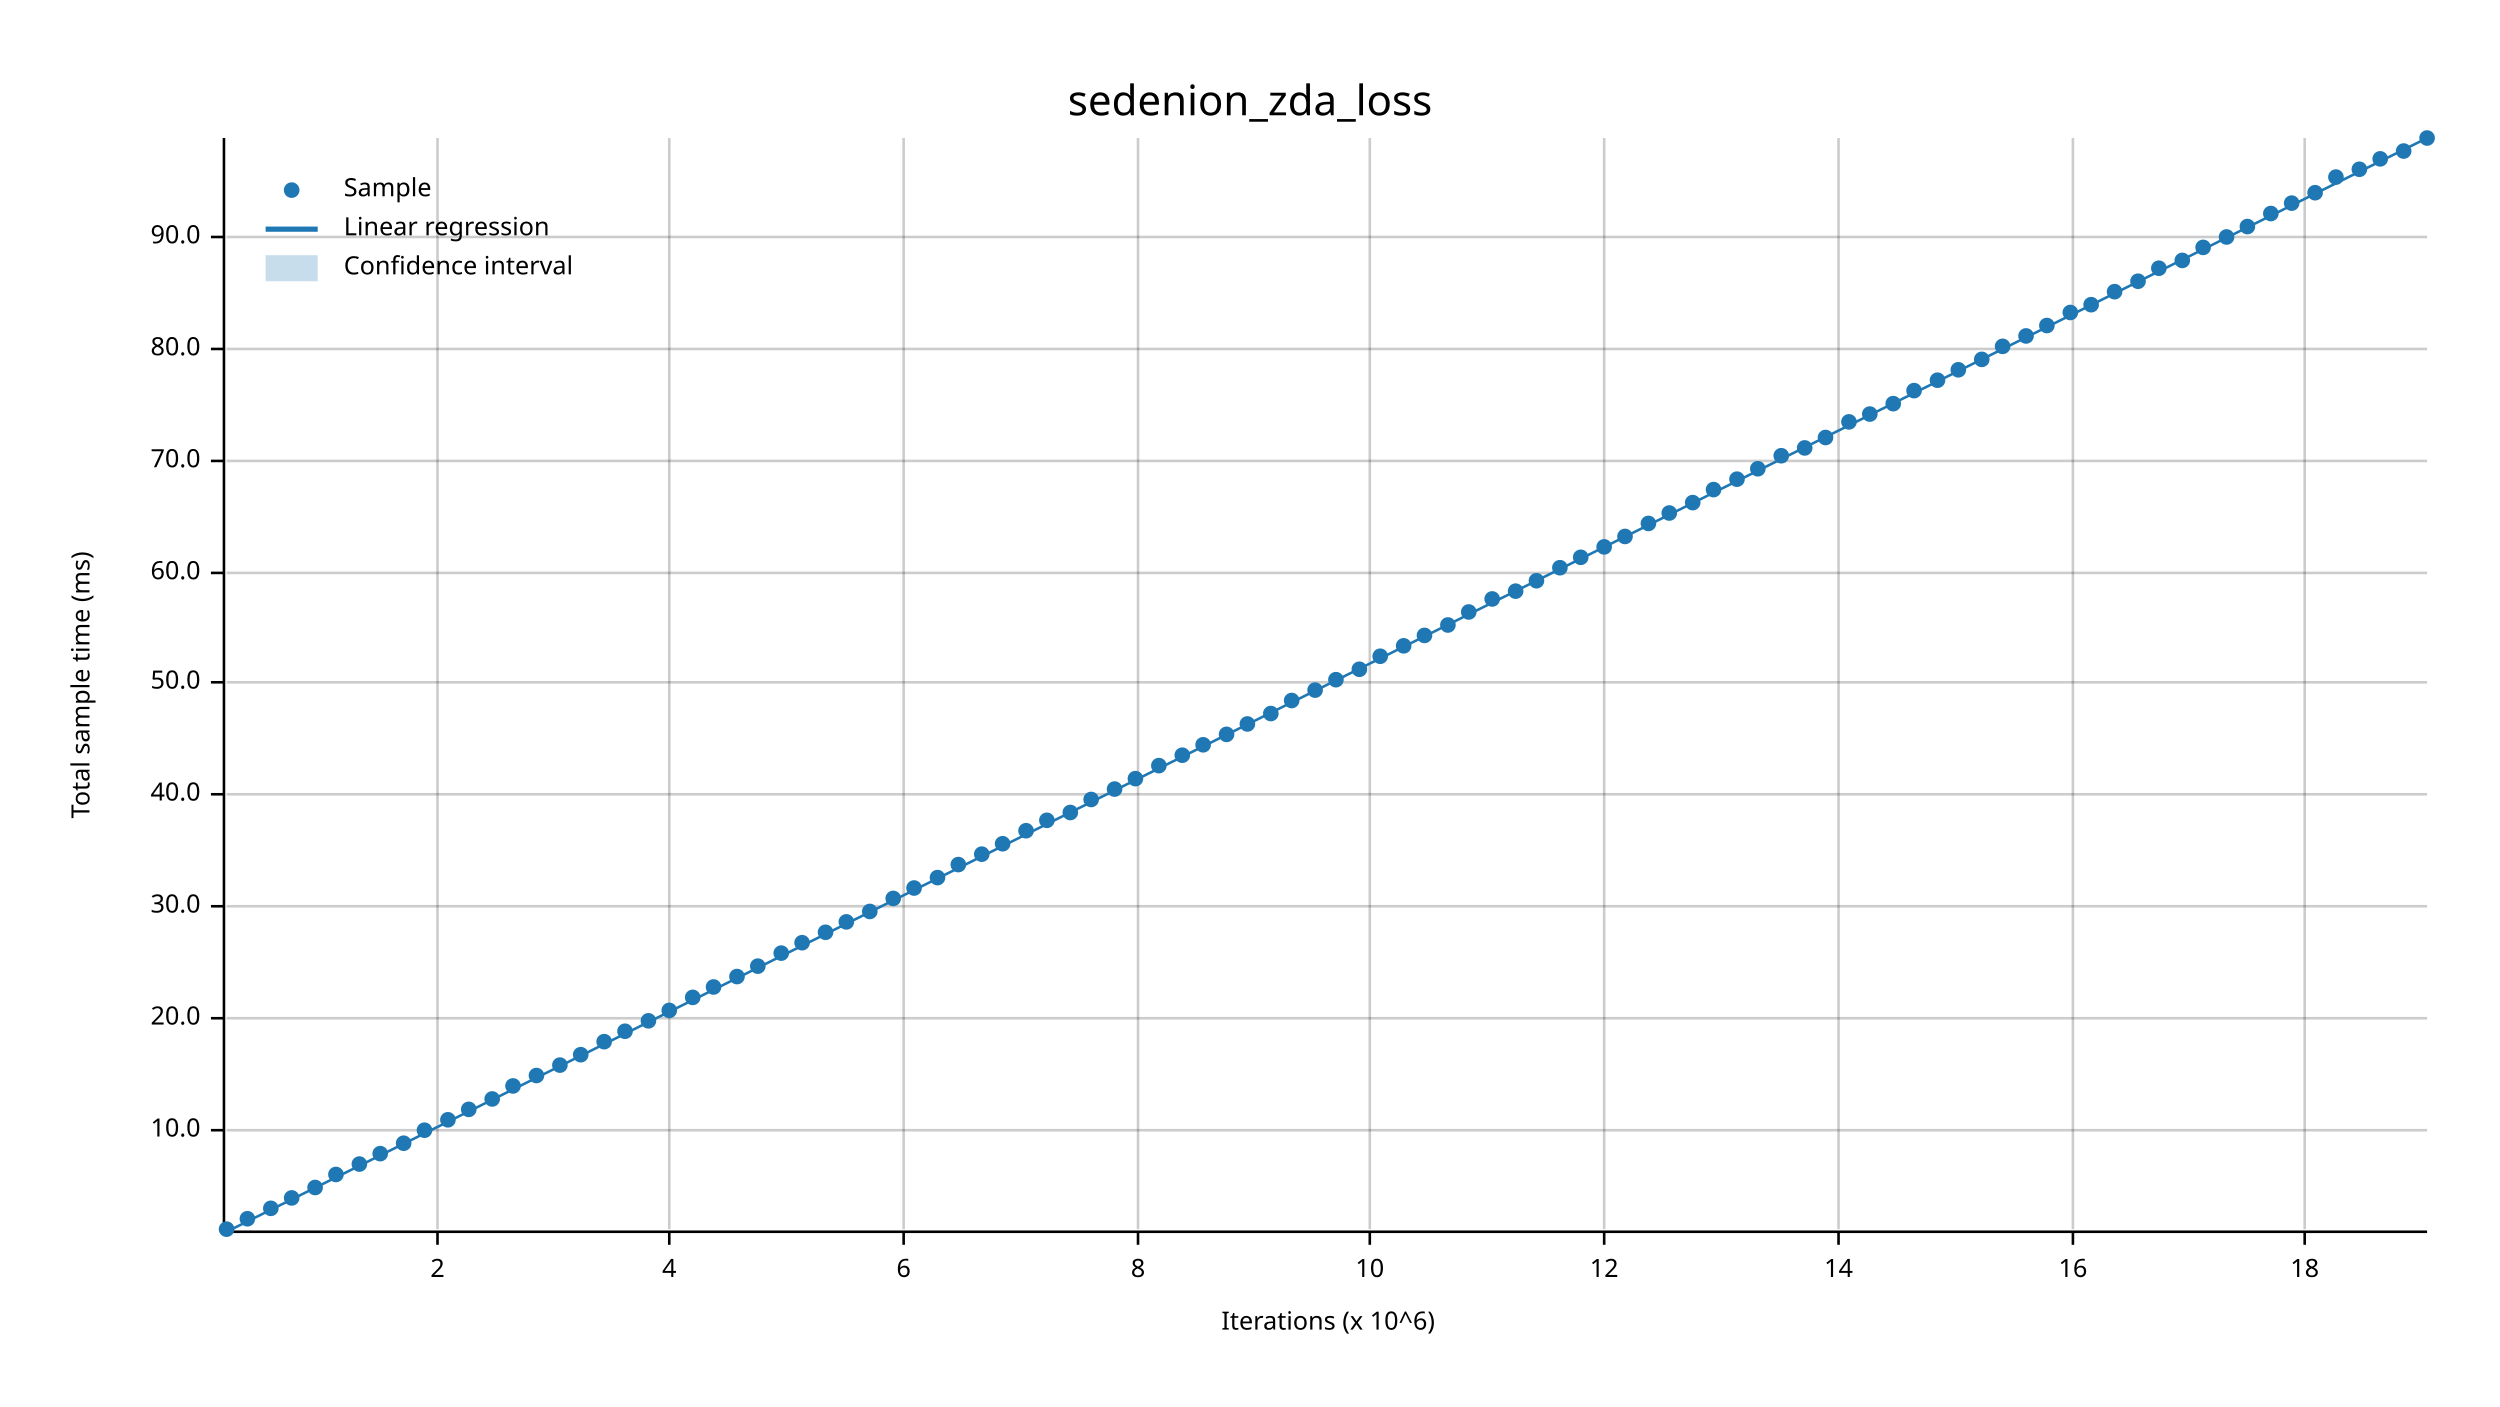
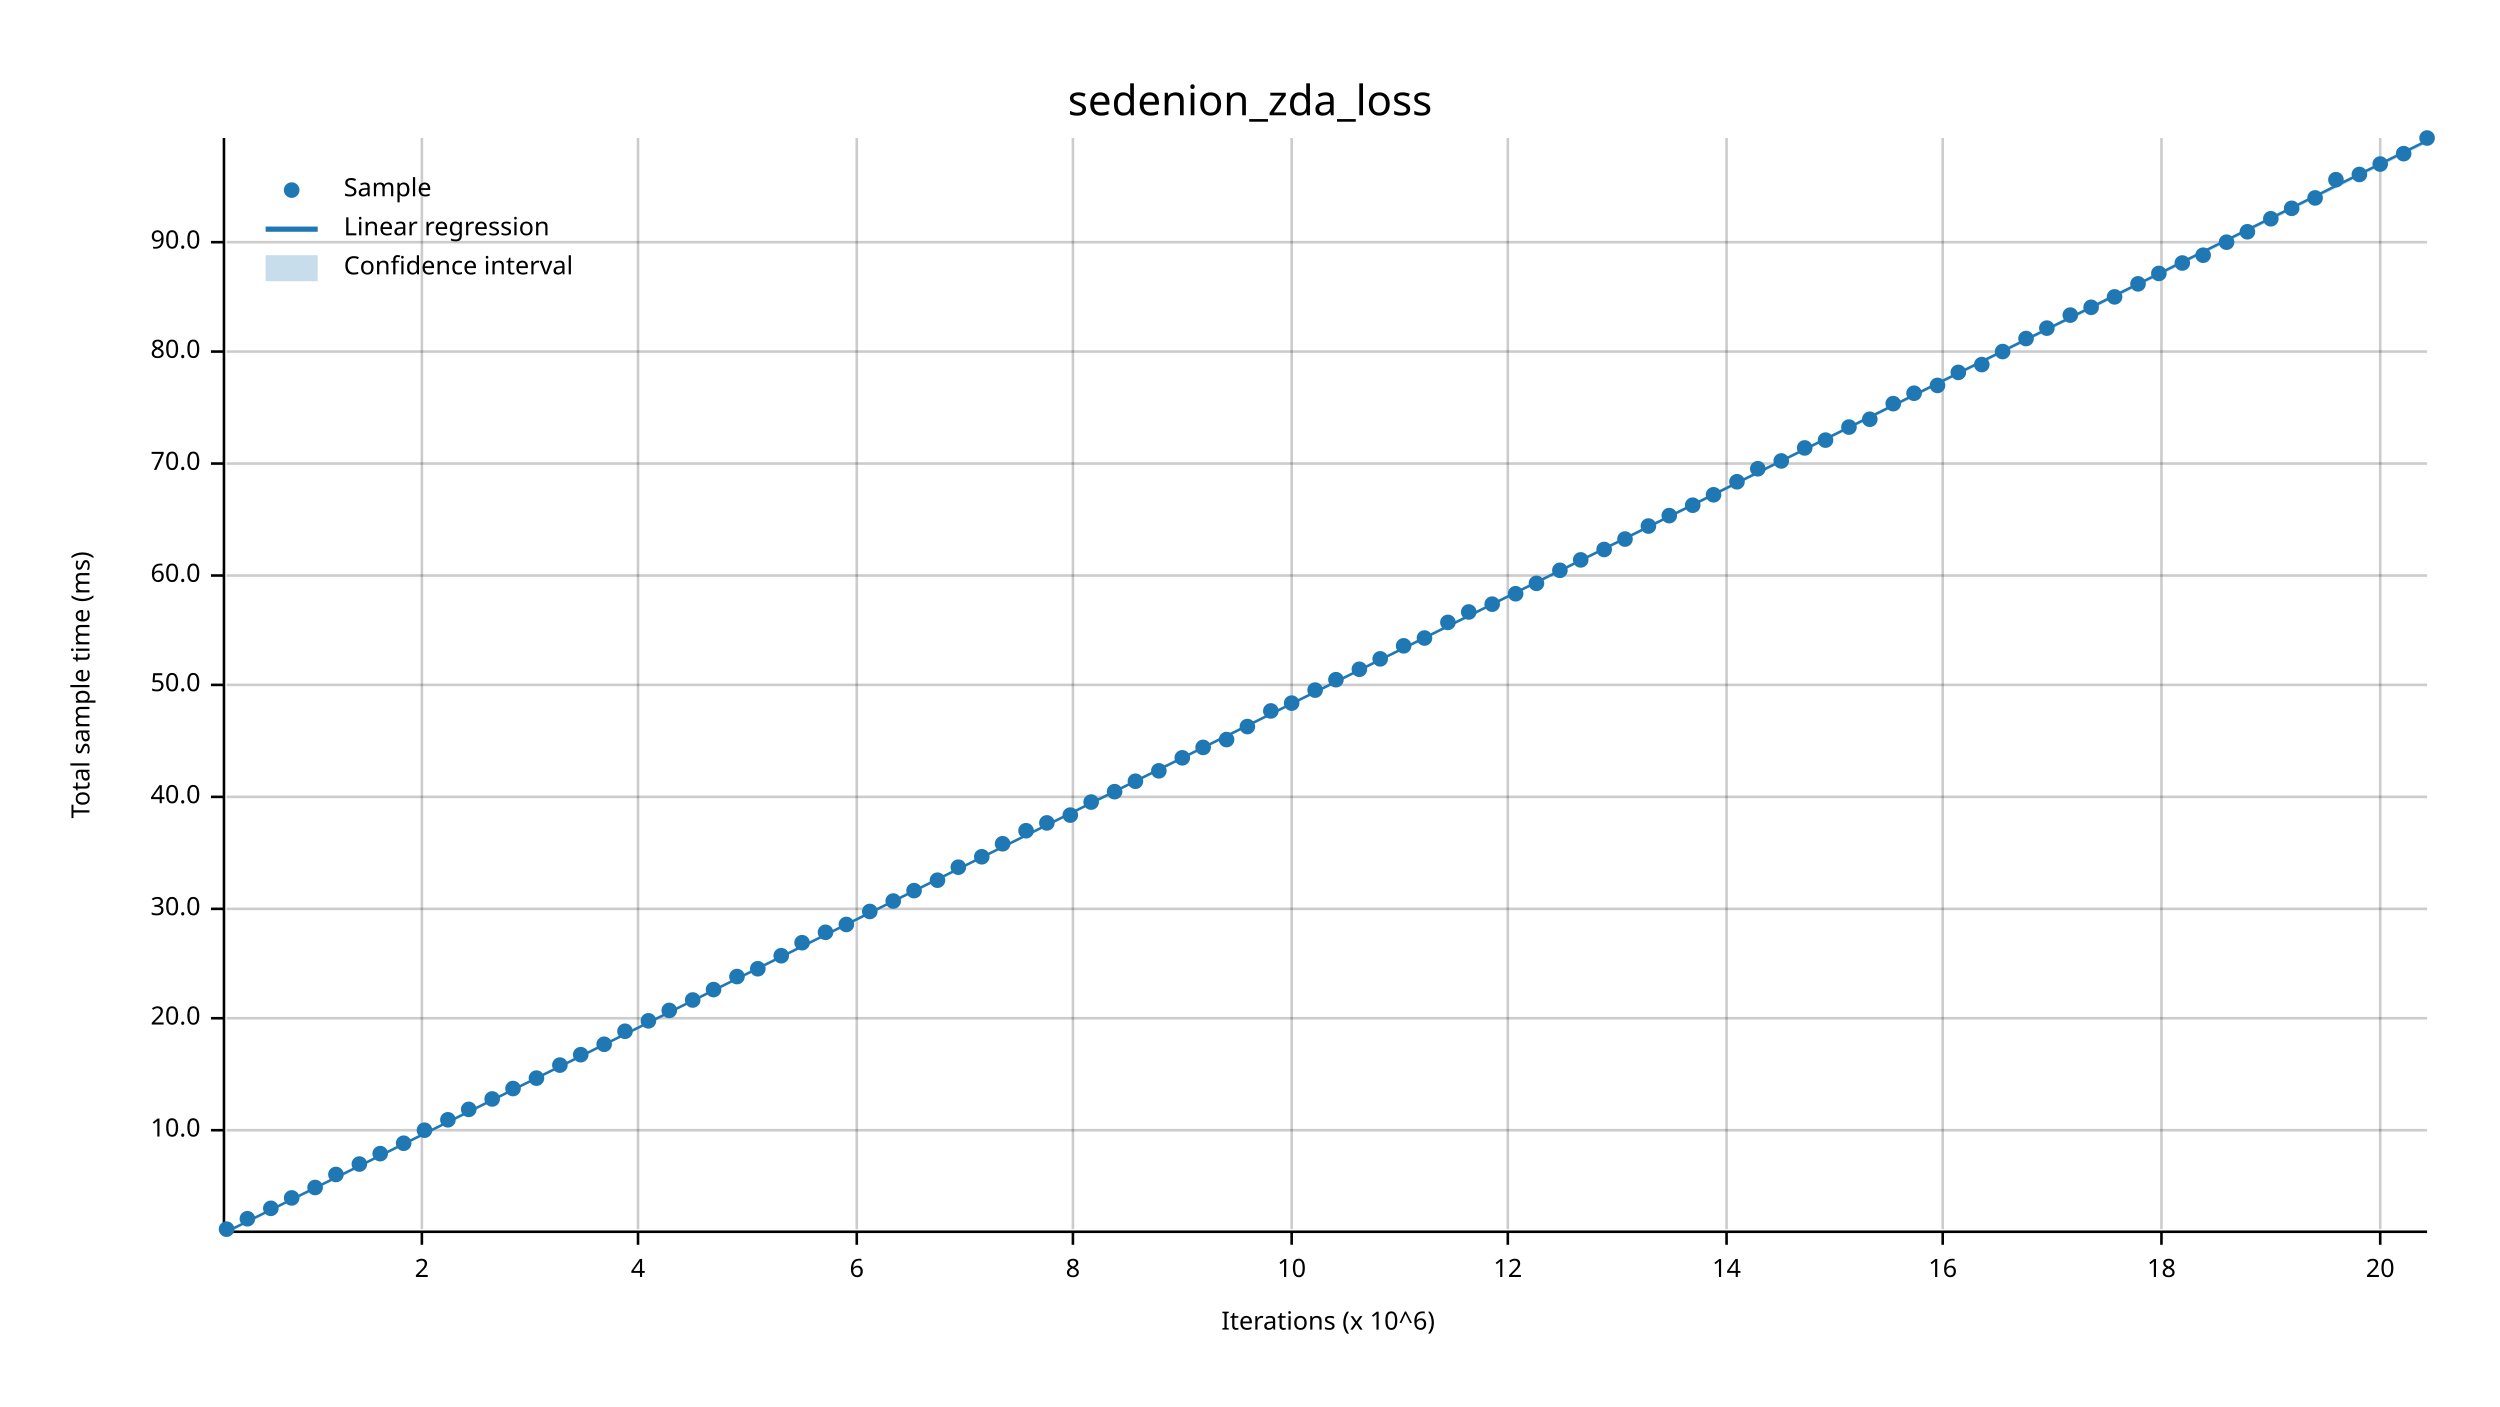
<svg xmlns="http://www.w3.org/2000/svg" width="960" height="540" viewBox="0 0 960 540">
  <text x="480" y="32" dy="0.76em" text-anchor="middle" font-family="sans-serif" font-size="16.129" opacity="1" fill="#000000">
sedenion_zda_loss
</text>
  <text x="27" y="263" dy="0.76em" text-anchor="middle" font-family="sans-serif" font-size="9.677" opacity="1" fill="#000000" transform="rotate(270, 27, 263)">
Total sample time (ms)
</text>
  <text x="510" y="513" dy="-0.5ex" text-anchor="middle" font-family="sans-serif" font-size="9.677" opacity="1" fill="#000000">
Iterations (x 10^6)
</text>
-   <line opacity="0.2" stroke="#000000" stroke-width="1" x1="168" y1="472" x2="168" y2="53" />
-   <line opacity="0.2" stroke="#000000" stroke-width="1" x1="257" y1="472" x2="257" y2="53" />
-   <line opacity="0.2" stroke="#000000" stroke-width="1" x1="347" y1="472" x2="347" y2="53" />
-   <line opacity="0.2" stroke="#000000" stroke-width="1" x1="437" y1="472" x2="437" y2="53" />
-   <line opacity="0.2" stroke="#000000" stroke-width="1" x1="526" y1="472" x2="526" y2="53" />
-   <line opacity="0.2" stroke="#000000" stroke-width="1" x1="616" y1="472" x2="616" y2="53" />
-   <line opacity="0.2" stroke="#000000" stroke-width="1" x1="706" y1="472" x2="706" y2="53" />
-   <line opacity="0.2" stroke="#000000" stroke-width="1" x1="796" y1="472" x2="796" y2="53" />
-   <line opacity="0.2" stroke="#000000" stroke-width="1" x1="885" y1="472" x2="885" y2="53" />
+   <line opacity="0.2" stroke="#000000" stroke-width="1" x1="162" y1="472" x2="162" y2="53" />
+   <line opacity="0.2" stroke="#000000" stroke-width="1" x1="245" y1="472" x2="245" y2="53" />
+   <line opacity="0.2" stroke="#000000" stroke-width="1" x1="329" y1="472" x2="329" y2="53" />
+   <line opacity="0.2" stroke="#000000" stroke-width="1" x1="412" y1="472" x2="412" y2="53" />
+   <line opacity="0.2" stroke="#000000" stroke-width="1" x1="496" y1="472" x2="496" y2="53" />
+   <line opacity="0.2" stroke="#000000" stroke-width="1" x1="579" y1="472" x2="579" y2="53" />
+   <line opacity="0.2" stroke="#000000" stroke-width="1" x1="663" y1="472" x2="663" y2="53" />
+   <line opacity="0.2" stroke="#000000" stroke-width="1" x1="746" y1="472" x2="746" y2="53" />
+   <line opacity="0.2" stroke="#000000" stroke-width="1" x1="830" y1="472" x2="830" y2="53" />
+   <line opacity="0.2" stroke="#000000" stroke-width="1" x1="914" y1="472" x2="914" y2="53" />
  <line opacity="0.2" stroke="#000000" stroke-width="1" x1="87" y1="434" x2="932" y2="434" />
  <line opacity="0.2" stroke="#000000" stroke-width="1" x1="87" y1="391" x2="932" y2="391" />
-   <line opacity="0.2" stroke="#000000" stroke-width="1" x1="87" y1="348" x2="932" y2="348" />
-   <line opacity="0.2" stroke="#000000" stroke-width="1" x1="87" y1="305" x2="932" y2="305" />
-   <line opacity="0.2" stroke="#000000" stroke-width="1" x1="87" y1="262" x2="932" y2="262" />
-   <line opacity="0.2" stroke="#000000" stroke-width="1" x1="87" y1="220" x2="932" y2="220" />
-   <line opacity="0.2" stroke="#000000" stroke-width="1" x1="87" y1="177" x2="932" y2="177" />
-   <line opacity="0.2" stroke="#000000" stroke-width="1" x1="87" y1="134" x2="932" y2="134" />
-   <line opacity="0.2" stroke="#000000" stroke-width="1" x1="87" y1="91" x2="932" y2="91" />
+   <line opacity="0.2" stroke="#000000" stroke-width="1" x1="87" y1="349" x2="932" y2="349" />
+   <line opacity="0.2" stroke="#000000" stroke-width="1" x1="87" y1="306" x2="932" y2="306" />
+   <line opacity="0.2" stroke="#000000" stroke-width="1" x1="87" y1="263" x2="932" y2="263" />
+   <line opacity="0.2" stroke="#000000" stroke-width="1" x1="87" y1="221" x2="932" y2="221" />
+   <line opacity="0.2" stroke="#000000" stroke-width="1" x1="87" y1="178" x2="932" y2="178" />
+   <line opacity="0.2" stroke="#000000" stroke-width="1" x1="87" y1="135" x2="932" y2="135" />
+   <line opacity="0.2" stroke="#000000" stroke-width="1" x1="87" y1="93" x2="932" y2="93" />
  <polyline fill="none" opacity="1" stroke="#000000" stroke-width="1" points="86,53 86,472 " />
  <text x="77" y="434" dy="0.5ex" text-anchor="end" font-family="sans-serif" font-size="9.677" opacity="1" fill="#000000">
10.0
</text>
  <polyline fill="none" opacity="1" stroke="#000000" stroke-width="1" points="81,434 86,434 " />
  <text x="77" y="391" dy="0.5ex" text-anchor="end" font-family="sans-serif" font-size="9.677" opacity="1" fill="#000000">
20.0
</text>
  <polyline fill="none" opacity="1" stroke="#000000" stroke-width="1" points="81,391 86,391 " />
-   <text x="77" y="348" dy="0.5ex" text-anchor="end" font-family="sans-serif" font-size="9.677" opacity="1" fill="#000000">
+   <text x="77" y="349" dy="0.5ex" text-anchor="end" font-family="sans-serif" font-size="9.677" opacity="1" fill="#000000">
30.0
</text>
-   <polyline fill="none" opacity="1" stroke="#000000" stroke-width="1" points="81,348 86,348 " />
-   <text x="77" y="305" dy="0.5ex" text-anchor="end" font-family="sans-serif" font-size="9.677" opacity="1" fill="#000000">
+   <polyline fill="none" opacity="1" stroke="#000000" stroke-width="1" points="81,349 86,349 " />
+   <text x="77" y="306" dy="0.5ex" text-anchor="end" font-family="sans-serif" font-size="9.677" opacity="1" fill="#000000">
40.0
</text>
-   <polyline fill="none" opacity="1" stroke="#000000" stroke-width="1" points="81,305 86,305 " />
-   <text x="77" y="262" dy="0.5ex" text-anchor="end" font-family="sans-serif" font-size="9.677" opacity="1" fill="#000000">
+   <polyline fill="none" opacity="1" stroke="#000000" stroke-width="1" points="81,306 86,306 " />
+   <text x="77" y="263" dy="0.5ex" text-anchor="end" font-family="sans-serif" font-size="9.677" opacity="1" fill="#000000">
50.0
</text>
-   <polyline fill="none" opacity="1" stroke="#000000" stroke-width="1" points="81,262 86,262 " />
-   <text x="77" y="220" dy="0.5ex" text-anchor="end" font-family="sans-serif" font-size="9.677" opacity="1" fill="#000000">
+   <polyline fill="none" opacity="1" stroke="#000000" stroke-width="1" points="81,263 86,263 " />
+   <text x="77" y="221" dy="0.5ex" text-anchor="end" font-family="sans-serif" font-size="9.677" opacity="1" fill="#000000">
60.0
</text>
-   <polyline fill="none" opacity="1" stroke="#000000" stroke-width="1" points="81,220 86,220 " />
-   <text x="77" y="177" dy="0.5ex" text-anchor="end" font-family="sans-serif" font-size="9.677" opacity="1" fill="#000000">
+   <polyline fill="none" opacity="1" stroke="#000000" stroke-width="1" points="81,221 86,221 " />
+   <text x="77" y="178" dy="0.5ex" text-anchor="end" font-family="sans-serif" font-size="9.677" opacity="1" fill="#000000">
70.0
</text>
-   <polyline fill="none" opacity="1" stroke="#000000" stroke-width="1" points="81,177 86,177 " />
-   <text x="77" y="134" dy="0.5ex" text-anchor="end" font-family="sans-serif" font-size="9.677" opacity="1" fill="#000000">
+   <polyline fill="none" opacity="1" stroke="#000000" stroke-width="1" points="81,178 86,178 " />
+   <text x="77" y="135" dy="0.5ex" text-anchor="end" font-family="sans-serif" font-size="9.677" opacity="1" fill="#000000">
80.0
</text>
-   <polyline fill="none" opacity="1" stroke="#000000" stroke-width="1" points="81,134 86,134 " />
-   <text x="77" y="91" dy="0.5ex" text-anchor="end" font-family="sans-serif" font-size="9.677" opacity="1" fill="#000000">
+   <polyline fill="none" opacity="1" stroke="#000000" stroke-width="1" points="81,135 86,135 " />
+   <text x="77" y="93" dy="0.5ex" text-anchor="end" font-family="sans-serif" font-size="9.677" opacity="1" fill="#000000">
90.0
</text>
-   <polyline fill="none" opacity="1" stroke="#000000" stroke-width="1" points="81,91 86,91 " />
+   <polyline fill="none" opacity="1" stroke="#000000" stroke-width="1" points="81,93 86,93 " />
  <polyline fill="none" opacity="1" stroke="#000000" stroke-width="1" points="87,473 932,473 " />
-   <text x="168" y="483" dy="0.76em" text-anchor="middle" font-family="sans-serif" font-size="9.677" opacity="1" fill="#000000">
+   <text x="162" y="483" dy="0.76em" text-anchor="middle" font-family="sans-serif" font-size="9.677" opacity="1" fill="#000000">
2
</text>
-   <polyline fill="none" opacity="1" stroke="#000000" stroke-width="1" points="168,473 168,478 " />
-   <text x="257" y="483" dy="0.76em" text-anchor="middle" font-family="sans-serif" font-size="9.677" opacity="1" fill="#000000">
+   <polyline fill="none" opacity="1" stroke="#000000" stroke-width="1" points="162,473 162,478 " />
+   <text x="245" y="483" dy="0.76em" text-anchor="middle" font-family="sans-serif" font-size="9.677" opacity="1" fill="#000000">
4
</text>
-   <polyline fill="none" opacity="1" stroke="#000000" stroke-width="1" points="257,473 257,478 " />
-   <text x="347" y="483" dy="0.76em" text-anchor="middle" font-family="sans-serif" font-size="9.677" opacity="1" fill="#000000">
+   <polyline fill="none" opacity="1" stroke="#000000" stroke-width="1" points="245,473 245,478 " />
+   <text x="329" y="483" dy="0.76em" text-anchor="middle" font-family="sans-serif" font-size="9.677" opacity="1" fill="#000000">
6
</text>
-   <polyline fill="none" opacity="1" stroke="#000000" stroke-width="1" points="347,473 347,478 " />
-   <text x="437" y="483" dy="0.76em" text-anchor="middle" font-family="sans-serif" font-size="9.677" opacity="1" fill="#000000">
+   <polyline fill="none" opacity="1" stroke="#000000" stroke-width="1" points="329,473 329,478 " />
+   <text x="412" y="483" dy="0.76em" text-anchor="middle" font-family="sans-serif" font-size="9.677" opacity="1" fill="#000000">
8
</text>
-   <polyline fill="none" opacity="1" stroke="#000000" stroke-width="1" points="437,473 437,478 " />
-   <text x="526" y="483" dy="0.76em" text-anchor="middle" font-family="sans-serif" font-size="9.677" opacity="1" fill="#000000">
+   <polyline fill="none" opacity="1" stroke="#000000" stroke-width="1" points="412,473 412,478 " />
+   <text x="496" y="483" dy="0.76em" text-anchor="middle" font-family="sans-serif" font-size="9.677" opacity="1" fill="#000000">
10
</text>
-   <polyline fill="none" opacity="1" stroke="#000000" stroke-width="1" points="526,473 526,478 " />
-   <text x="616" y="483" dy="0.76em" text-anchor="middle" font-family="sans-serif" font-size="9.677" opacity="1" fill="#000000">
+   <polyline fill="none" opacity="1" stroke="#000000" stroke-width="1" points="496,473 496,478 " />
+   <text x="579" y="483" dy="0.76em" text-anchor="middle" font-family="sans-serif" font-size="9.677" opacity="1" fill="#000000">
12
</text>
-   <polyline fill="none" opacity="1" stroke="#000000" stroke-width="1" points="616,473 616,478 " />
-   <text x="706" y="483" dy="0.76em" text-anchor="middle" font-family="sans-serif" font-size="9.677" opacity="1" fill="#000000">
+   <polyline fill="none" opacity="1" stroke="#000000" stroke-width="1" points="579,473 579,478 " />
+   <text x="663" y="483" dy="0.76em" text-anchor="middle" font-family="sans-serif" font-size="9.677" opacity="1" fill="#000000">
14
</text>
-   <polyline fill="none" opacity="1" stroke="#000000" stroke-width="1" points="706,473 706,478 " />
-   <text x="796" y="483" dy="0.76em" text-anchor="middle" font-family="sans-serif" font-size="9.677" opacity="1" fill="#000000">
+   <polyline fill="none" opacity="1" stroke="#000000" stroke-width="1" points="663,473 663,478 " />
+   <text x="746" y="483" dy="0.76em" text-anchor="middle" font-family="sans-serif" font-size="9.677" opacity="1" fill="#000000">
16
</text>
-   <polyline fill="none" opacity="1" stroke="#000000" stroke-width="1" points="796,473 796,478 " />
-   <text x="885" y="483" dy="0.76em" text-anchor="middle" font-family="sans-serif" font-size="9.677" opacity="1" fill="#000000">
+   <polyline fill="none" opacity="1" stroke="#000000" stroke-width="1" points="746,473 746,478 " />
+   <text x="830" y="483" dy="0.76em" text-anchor="middle" font-family="sans-serif" font-size="9.677" opacity="1" fill="#000000">
18
</text>
-   <polyline fill="none" opacity="1" stroke="#000000" stroke-width="1" points="885,473 885,478 " />
+   <polyline fill="none" opacity="1" stroke="#000000" stroke-width="1" points="830,473 830,478 " />
+   <text x="914" y="483" dy="0.76em" text-anchor="middle" font-family="sans-serif" font-size="9.677" opacity="1" fill="#000000">
+ 20
+ </text>
+   <polyline fill="none" opacity="1" stroke="#000000" stroke-width="1" points="914,473 914,478 " />
  <circle cx="87" cy="472" r="3" opacity="1" fill="#1F78B4" stroke="none" stroke-width="1" />
  <circle cx="95" cy="468" r="3" opacity="1" fill="#1F78B4" stroke="none" stroke-width="1" />
  <circle cx="104" cy="464" r="3" opacity="1" fill="#1F78B4" stroke="none" stroke-width="1" />
  <circle cx="112" cy="460" r="3" opacity="1" fill="#1F78B4" stroke="none" stroke-width="1" />
  <circle cx="121" cy="456" r="3" opacity="1" fill="#1F78B4" stroke="none" stroke-width="1" />
  <circle cx="129" cy="451" r="3" opacity="1" fill="#1F78B4" stroke="none" stroke-width="1" />
  <circle cx="138" cy="447" r="3" opacity="1" fill="#1F78B4" stroke="none" stroke-width="1" />
  <circle cx="146" cy="443" r="3" opacity="1" fill="#1F78B4" stroke="none" stroke-width="1" />
  <circle cx="155" cy="439" r="3" opacity="1" fill="#1F78B4" stroke="none" stroke-width="1" />
  <circle cx="163" cy="434" r="3" opacity="1" fill="#1F78B4" stroke="none" stroke-width="1" />
  <circle cx="172" cy="430" r="3" opacity="1" fill="#1F78B4" stroke="none" stroke-width="1" />
  <circle cx="180" cy="426" r="3" opacity="1" fill="#1F78B4" stroke="none" stroke-width="1" />
  <circle cx="189" cy="422" r="3" opacity="1" fill="#1F78B4" stroke="none" stroke-width="1" />
-   <circle cx="197" cy="417" r="3" opacity="1" fill="#1F78B4" stroke="none" stroke-width="1" />
-   <circle cx="206" cy="413" r="3" opacity="1" fill="#1F78B4" stroke="none" stroke-width="1" />
+   <circle cx="197" cy="418" r="3" opacity="1" fill="#1F78B4" stroke="none" stroke-width="1" />
+   <circle cx="206" cy="414" r="3" opacity="1" fill="#1F78B4" stroke="none" stroke-width="1" />
  <circle cx="215" cy="409" r="3" opacity="1" fill="#1F78B4" stroke="none" stroke-width="1" />
  <circle cx="223" cy="405" r="3" opacity="1" fill="#1F78B4" stroke="none" stroke-width="1" />
-   <circle cx="232" cy="400" r="3" opacity="1" fill="#1F78B4" stroke="none" stroke-width="1" />
+   <circle cx="232" cy="401" r="3" opacity="1" fill="#1F78B4" stroke="none" stroke-width="1" />
  <circle cx="240" cy="396" r="3" opacity="1" fill="#1F78B4" stroke="none" stroke-width="1" />
  <circle cx="249" cy="392" r="3" opacity="1" fill="#1F78B4" stroke="none" stroke-width="1" />
  <circle cx="257" cy="388" r="3" opacity="1" fill="#1F78B4" stroke="none" stroke-width="1" />
-   <circle cx="266" cy="383" r="3" opacity="1" fill="#1F78B4" stroke="none" stroke-width="1" />
-   <circle cx="274" cy="379" r="3" opacity="1" fill="#1F78B4" stroke="none" stroke-width="1" />
+   <circle cx="266" cy="384" r="3" opacity="1" fill="#1F78B4" stroke="none" stroke-width="1" />
+   <circle cx="274" cy="380" r="3" opacity="1" fill="#1F78B4" stroke="none" stroke-width="1" />
  <circle cx="283" cy="375" r="3" opacity="1" fill="#1F78B4" stroke="none" stroke-width="1" />
-   <circle cx="291" cy="371" r="3" opacity="1" fill="#1F78B4" stroke="none" stroke-width="1" />
-   <circle cx="300" cy="366" r="3" opacity="1" fill="#1F78B4" stroke="none" stroke-width="1" />
+   <circle cx="291" cy="372" r="3" opacity="1" fill="#1F78B4" stroke="none" stroke-width="1" />
+   <circle cx="300" cy="367" r="3" opacity="1" fill="#1F78B4" stroke="none" stroke-width="1" />
  <circle cx="308" cy="362" r="3" opacity="1" fill="#1F78B4" stroke="none" stroke-width="1" />
  <circle cx="317" cy="358" r="3" opacity="1" fill="#1F78B4" stroke="none" stroke-width="1" />
-   <circle cx="325" cy="354" r="3" opacity="1" fill="#1F78B4" stroke="none" stroke-width="1" />
+   <circle cx="325" cy="355" r="3" opacity="1" fill="#1F78B4" stroke="none" stroke-width="1" />
  <circle cx="334" cy="350" r="3" opacity="1" fill="#1F78B4" stroke="none" stroke-width="1" />
-   <circle cx="343" cy="345" r="3" opacity="1" fill="#1F78B4" stroke="none" stroke-width="1" />
-   <circle cx="351" cy="341" r="3" opacity="1" fill="#1F78B4" stroke="none" stroke-width="1" />
-   <circle cx="360" cy="337" r="3" opacity="1" fill="#1F78B4" stroke="none" stroke-width="1" />
-   <circle cx="368" cy="332" r="3" opacity="1" fill="#1F78B4" stroke="none" stroke-width="1" />
-   <circle cx="377" cy="328" r="3" opacity="1" fill="#1F78B4" stroke="none" stroke-width="1" />
+   <circle cx="343" cy="346" r="3" opacity="1" fill="#1F78B4" stroke="none" stroke-width="1" />
+   <circle cx="351" cy="342" r="3" opacity="1" fill="#1F78B4" stroke="none" stroke-width="1" />
+   <circle cx="360" cy="338" r="3" opacity="1" fill="#1F78B4" stroke="none" stroke-width="1" />
+   <circle cx="368" cy="333" r="3" opacity="1" fill="#1F78B4" stroke="none" stroke-width="1" />
+   <circle cx="377" cy="329" r="3" opacity="1" fill="#1F78B4" stroke="none" stroke-width="1" />
  <circle cx="385" cy="324" r="3" opacity="1" fill="#1F78B4" stroke="none" stroke-width="1" />
  <circle cx="394" cy="319" r="3" opacity="1" fill="#1F78B4" stroke="none" stroke-width="1" />
-   <circle cx="402" cy="315" r="3" opacity="1" fill="#1F78B4" stroke="none" stroke-width="1" />
-   <circle cx="411" cy="312" r="3" opacity="1" fill="#1F78B4" stroke="none" stroke-width="1" />
-   <circle cx="419" cy="307" r="3" opacity="1" fill="#1F78B4" stroke="none" stroke-width="1" />
-   <circle cx="428" cy="303" r="3" opacity="1" fill="#1F78B4" stroke="none" stroke-width="1" />
-   <circle cx="436" cy="299" r="3" opacity="1" fill="#1F78B4" stroke="none" stroke-width="1" />
-   <circle cx="445" cy="294" r="3" opacity="1" fill="#1F78B4" stroke="none" stroke-width="1" />
-   <circle cx="454" cy="290" r="3" opacity="1" fill="#1F78B4" stroke="none" stroke-width="1" />
-   <circle cx="462" cy="286" r="3" opacity="1" fill="#1F78B4" stroke="none" stroke-width="1" />
-   <circle cx="471" cy="282" r="3" opacity="1" fill="#1F78B4" stroke="none" stroke-width="1" />
-   <circle cx="479" cy="278" r="3" opacity="1" fill="#1F78B4" stroke="none" stroke-width="1" />
-   <circle cx="488" cy="274" r="3" opacity="1" fill="#1F78B4" stroke="none" stroke-width="1" />
-   <circle cx="496" cy="269" r="3" opacity="1" fill="#1F78B4" stroke="none" stroke-width="1" />
+   <circle cx="402" cy="316" r="3" opacity="1" fill="#1F78B4" stroke="none" stroke-width="1" />
+   <circle cx="411" cy="313" r="3" opacity="1" fill="#1F78B4" stroke="none" stroke-width="1" />
+   <circle cx="419" cy="308" r="3" opacity="1" fill="#1F78B4" stroke="none" stroke-width="1" />
+   <circle cx="428" cy="304" r="3" opacity="1" fill="#1F78B4" stroke="none" stroke-width="1" />
+   <circle cx="436" cy="300" r="3" opacity="1" fill="#1F78B4" stroke="none" stroke-width="1" />
+   <circle cx="445" cy="296" r="3" opacity="1" fill="#1F78B4" stroke="none" stroke-width="1" />
+   <circle cx="454" cy="291" r="3" opacity="1" fill="#1F78B4" stroke="none" stroke-width="1" />
+   <circle cx="462" cy="287" r="3" opacity="1" fill="#1F78B4" stroke="none" stroke-width="1" />
+   <circle cx="471" cy="284" r="3" opacity="1" fill="#1F78B4" stroke="none" stroke-width="1" />
+   <circle cx="479" cy="279" r="3" opacity="1" fill="#1F78B4" stroke="none" stroke-width="1" />
+   <circle cx="488" cy="273" r="3" opacity="1" fill="#1F78B4" stroke="none" stroke-width="1" />
+   <circle cx="496" cy="270" r="3" opacity="1" fill="#1F78B4" stroke="none" stroke-width="1" />
  <circle cx="505" cy="265" r="3" opacity="1" fill="#1F78B4" stroke="none" stroke-width="1" />
  <circle cx="513" cy="261" r="3" opacity="1" fill="#1F78B4" stroke="none" stroke-width="1" />
  <circle cx="522" cy="257" r="3" opacity="1" fill="#1F78B4" stroke="none" stroke-width="1" />
-   <circle cx="530" cy="252" r="3" opacity="1" fill="#1F78B4" stroke="none" stroke-width="1" />
+   <circle cx="530" cy="253" r="3" opacity="1" fill="#1F78B4" stroke="none" stroke-width="1" />
  <circle cx="539" cy="248" r="3" opacity="1" fill="#1F78B4" stroke="none" stroke-width="1" />
-   <circle cx="547" cy="244" r="3" opacity="1" fill="#1F78B4" stroke="none" stroke-width="1" />
-   <circle cx="556" cy="240" r="3" opacity="1" fill="#1F78B4" stroke="none" stroke-width="1" />
+   <circle cx="547" cy="245" r="3" opacity="1" fill="#1F78B4" stroke="none" stroke-width="1" />
+   <circle cx="556" cy="239" r="3" opacity="1" fill="#1F78B4" stroke="none" stroke-width="1" />
  <circle cx="564" cy="235" r="3" opacity="1" fill="#1F78B4" stroke="none" stroke-width="1" />
-   <circle cx="573" cy="230" r="3" opacity="1" fill="#1F78B4" stroke="none" stroke-width="1" />
-   <circle cx="582" cy="227" r="3" opacity="1" fill="#1F78B4" stroke="none" stroke-width="1" />
-   <circle cx="590" cy="223" r="3" opacity="1" fill="#1F78B4" stroke="none" stroke-width="1" />
-   <circle cx="599" cy="218" r="3" opacity="1" fill="#1F78B4" stroke="none" stroke-width="1" />
-   <circle cx="607" cy="214" r="3" opacity="1" fill="#1F78B4" stroke="none" stroke-width="1" />
-   <circle cx="616" cy="210" r="3" opacity="1" fill="#1F78B4" stroke="none" stroke-width="1" />
-   <circle cx="624" cy="206" r="3" opacity="1" fill="#1F78B4" stroke="none" stroke-width="1" />
-   <circle cx="633" cy="201" r="3" opacity="1" fill="#1F78B4" stroke="none" stroke-width="1" />
-   <circle cx="641" cy="197" r="3" opacity="1" fill="#1F78B4" stroke="none" stroke-width="1" />
-   <circle cx="650" cy="193" r="3" opacity="1" fill="#1F78B4" stroke="none" stroke-width="1" />
-   <circle cx="658" cy="188" r="3" opacity="1" fill="#1F78B4" stroke="none" stroke-width="1" />
-   <circle cx="667" cy="184" r="3" opacity="1" fill="#1F78B4" stroke="none" stroke-width="1" />
+   <circle cx="573" cy="232" r="3" opacity="1" fill="#1F78B4" stroke="none" stroke-width="1" />
+   <circle cx="582" cy="228" r="3" opacity="1" fill="#1F78B4" stroke="none" stroke-width="1" />
+   <circle cx="590" cy="224" r="3" opacity="1" fill="#1F78B4" stroke="none" stroke-width="1" />
+   <circle cx="599" cy="219" r="3" opacity="1" fill="#1F78B4" stroke="none" stroke-width="1" />
+   <circle cx="607" cy="215" r="3" opacity="1" fill="#1F78B4" stroke="none" stroke-width="1" />
+   <circle cx="616" cy="211" r="3" opacity="1" fill="#1F78B4" stroke="none" stroke-width="1" />
+   <circle cx="624" cy="207" r="3" opacity="1" fill="#1F78B4" stroke="none" stroke-width="1" />
+   <circle cx="633" cy="202" r="3" opacity="1" fill="#1F78B4" stroke="none" stroke-width="1" />
+   <circle cx="641" cy="198" r="3" opacity="1" fill="#1F78B4" stroke="none" stroke-width="1" />
+   <circle cx="650" cy="194" r="3" opacity="1" fill="#1F78B4" stroke="none" stroke-width="1" />
+   <circle cx="658" cy="190" r="3" opacity="1" fill="#1F78B4" stroke="none" stroke-width="1" />
+   <circle cx="667" cy="185" r="3" opacity="1" fill="#1F78B4" stroke="none" stroke-width="1" />
  <circle cx="675" cy="180" r="3" opacity="1" fill="#1F78B4" stroke="none" stroke-width="1" />
-   <circle cx="684" cy="175" r="3" opacity="1" fill="#1F78B4" stroke="none" stroke-width="1" />
+   <circle cx="684" cy="177" r="3" opacity="1" fill="#1F78B4" stroke="none" stroke-width="1" />
  <circle cx="693" cy="172" r="3" opacity="1" fill="#1F78B4" stroke="none" stroke-width="1" />
-   <circle cx="701" cy="168" r="3" opacity="1" fill="#1F78B4" stroke="none" stroke-width="1" />
-   <circle cx="710" cy="162" r="3" opacity="1" fill="#1F78B4" stroke="none" stroke-width="1" />
-   <circle cx="718" cy="159" r="3" opacity="1" fill="#1F78B4" stroke="none" stroke-width="1" />
+   <circle cx="701" cy="169" r="3" opacity="1" fill="#1F78B4" stroke="none" stroke-width="1" />
+   <circle cx="710" cy="164" r="3" opacity="1" fill="#1F78B4" stroke="none" stroke-width="1" />
+   <circle cx="718" cy="161" r="3" opacity="1" fill="#1F78B4" stroke="none" stroke-width="1" />
  <circle cx="727" cy="155" r="3" opacity="1" fill="#1F78B4" stroke="none" stroke-width="1" />
-   <circle cx="735" cy="150" r="3" opacity="1" fill="#1F78B4" stroke="none" stroke-width="1" />
-   <circle cx="744" cy="146" r="3" opacity="1" fill="#1F78B4" stroke="none" stroke-width="1" />
-   <circle cx="752" cy="142" r="3" opacity="1" fill="#1F78B4" stroke="none" stroke-width="1" />
-   <circle cx="761" cy="138" r="3" opacity="1" fill="#1F78B4" stroke="none" stroke-width="1" />
-   <circle cx="769" cy="133" r="3" opacity="1" fill="#1F78B4" stroke="none" stroke-width="1" />
-   <circle cx="778" cy="129" r="3" opacity="1" fill="#1F78B4" stroke="none" stroke-width="1" />
-   <circle cx="786" cy="125" r="3" opacity="1" fill="#1F78B4" stroke="none" stroke-width="1" />
-   <circle cx="795" cy="120" r="3" opacity="1" fill="#1F78B4" stroke="none" stroke-width="1" />
-   <circle cx="803" cy="117" r="3" opacity="1" fill="#1F78B4" stroke="none" stroke-width="1" />
-   <circle cx="812" cy="112" r="3" opacity="1" fill="#1F78B4" stroke="none" stroke-width="1" />
-   <circle cx="821" cy="108" r="3" opacity="1" fill="#1F78B4" stroke="none" stroke-width="1" />
-   <circle cx="829" cy="103" r="3" opacity="1" fill="#1F78B4" stroke="none" stroke-width="1" />
-   <circle cx="838" cy="100" r="3" opacity="1" fill="#1F78B4" stroke="none" stroke-width="1" />
-   <circle cx="846" cy="95" r="3" opacity="1" fill="#1F78B4" stroke="none" stroke-width="1" />
-   <circle cx="855" cy="91" r="3" opacity="1" fill="#1F78B4" stroke="none" stroke-width="1" />
-   <circle cx="863" cy="87" r="3" opacity="1" fill="#1F78B4" stroke="none" stroke-width="1" />
-   <circle cx="872" cy="82" r="3" opacity="1" fill="#1F78B4" stroke="none" stroke-width="1" />
-   <circle cx="880" cy="78" r="3" opacity="1" fill="#1F78B4" stroke="none" stroke-width="1" />
-   <circle cx="889" cy="74" r="3" opacity="1" fill="#1F78B4" stroke="none" stroke-width="1" />
-   <circle cx="897" cy="68" r="3" opacity="1" fill="#1F78B4" stroke="none" stroke-width="1" />
-   <circle cx="906" cy="65" r="3" opacity="1" fill="#1F78B4" stroke="none" stroke-width="1" />
-   <circle cx="914" cy="61" r="3" opacity="1" fill="#1F78B4" stroke="none" stroke-width="1" />
-   <circle cx="923" cy="58" r="3" opacity="1" fill="#1F78B4" stroke="none" stroke-width="1" />
+   <circle cx="735" cy="151" r="3" opacity="1" fill="#1F78B4" stroke="none" stroke-width="1" />
+   <circle cx="744" cy="148" r="3" opacity="1" fill="#1F78B4" stroke="none" stroke-width="1" />
+   <circle cx="752" cy="143" r="3" opacity="1" fill="#1F78B4" stroke="none" stroke-width="1" />
+   <circle cx="761" cy="140" r="3" opacity="1" fill="#1F78B4" stroke="none" stroke-width="1" />
+   <circle cx="769" cy="135" r="3" opacity="1" fill="#1F78B4" stroke="none" stroke-width="1" />
+   <circle cx="778" cy="130" r="3" opacity="1" fill="#1F78B4" stroke="none" stroke-width="1" />
+   <circle cx="786" cy="126" r="3" opacity="1" fill="#1F78B4" stroke="none" stroke-width="1" />
+   <circle cx="795" cy="121" r="3" opacity="1" fill="#1F78B4" stroke="none" stroke-width="1" />
+   <circle cx="803" cy="118" r="3" opacity="1" fill="#1F78B4" stroke="none" stroke-width="1" />
+   <circle cx="812" cy="114" r="3" opacity="1" fill="#1F78B4" stroke="none" stroke-width="1" />
+   <circle cx="821" cy="109" r="3" opacity="1" fill="#1F78B4" stroke="none" stroke-width="1" />
+   <circle cx="829" cy="105" r="3" opacity="1" fill="#1F78B4" stroke="none" stroke-width="1" />
+   <circle cx="838" cy="101" r="3" opacity="1" fill="#1F78B4" stroke="none" stroke-width="1" />
+   <circle cx="846" cy="98" r="3" opacity="1" fill="#1F78B4" stroke="none" stroke-width="1" />
+   <circle cx="855" cy="93" r="3" opacity="1" fill="#1F78B4" stroke="none" stroke-width="1" />
+   <circle cx="863" cy="89" r="3" opacity="1" fill="#1F78B4" stroke="none" stroke-width="1" />
+   <circle cx="872" cy="84" r="3" opacity="1" fill="#1F78B4" stroke="none" stroke-width="1" />
+   <circle cx="880" cy="80" r="3" opacity="1" fill="#1F78B4" stroke="none" stroke-width="1" />
+   <circle cx="889" cy="76" r="3" opacity="1" fill="#1F78B4" stroke="none" stroke-width="1" />
+   <circle cx="897" cy="69" r="3" opacity="1" fill="#1F78B4" stroke="none" stroke-width="1" />
+   <circle cx="906" cy="67" r="3" opacity="1" fill="#1F78B4" stroke="none" stroke-width="1" />
+   <circle cx="914" cy="63" r="3" opacity="1" fill="#1F78B4" stroke="none" stroke-width="1" />
+   <circle cx="923" cy="59" r="3" opacity="1" fill="#1F78B4" stroke="none" stroke-width="1" />
  <circle cx="932" cy="53" r="3" opacity="1" fill="#1F78B4" stroke="none" stroke-width="1" />
-   <polyline fill="none" opacity="1" stroke="#1F78B4" stroke-width="1" points="87,473 932,53 " />
-   <polygon opacity="0.25" fill="#1F78B4" points="87,473 932,53 932,53 " />
+   <polyline fill="none" opacity="1" stroke="#1F78B4" stroke-width="1" points="87,473 932,54 " />
+   <polygon opacity="0.25" fill="#1F78B4" points="87,473 932,55 932,54 " />
  <text x="132" y="68" dy="0.76em" text-anchor="start" font-family="sans-serif" font-size="9.677" opacity="1" fill="#000000">
Sample
</text>
  <text x="132" y="83" dy="0.76em" text-anchor="start" font-family="sans-serif" font-size="9.677" opacity="1" fill="#000000">
Linear regression
</text>
  <text x="132" y="98" dy="0.76em" text-anchor="start" font-family="sans-serif" font-size="9.677" opacity="1" fill="#000000">
Confidence interval
</text>
  <circle cx="112" cy="73" r="3" opacity="1" fill="#1F78B4" stroke="none" stroke-width="1" />
  <polyline fill="none" opacity="1" stroke="#1F78B4" stroke-width="2" points="102,88 122,88 " />
  <rect x="102" y="98" width="20" height="10" opacity="0.25" fill="#1F78B4" stroke="none" />
</svg>
